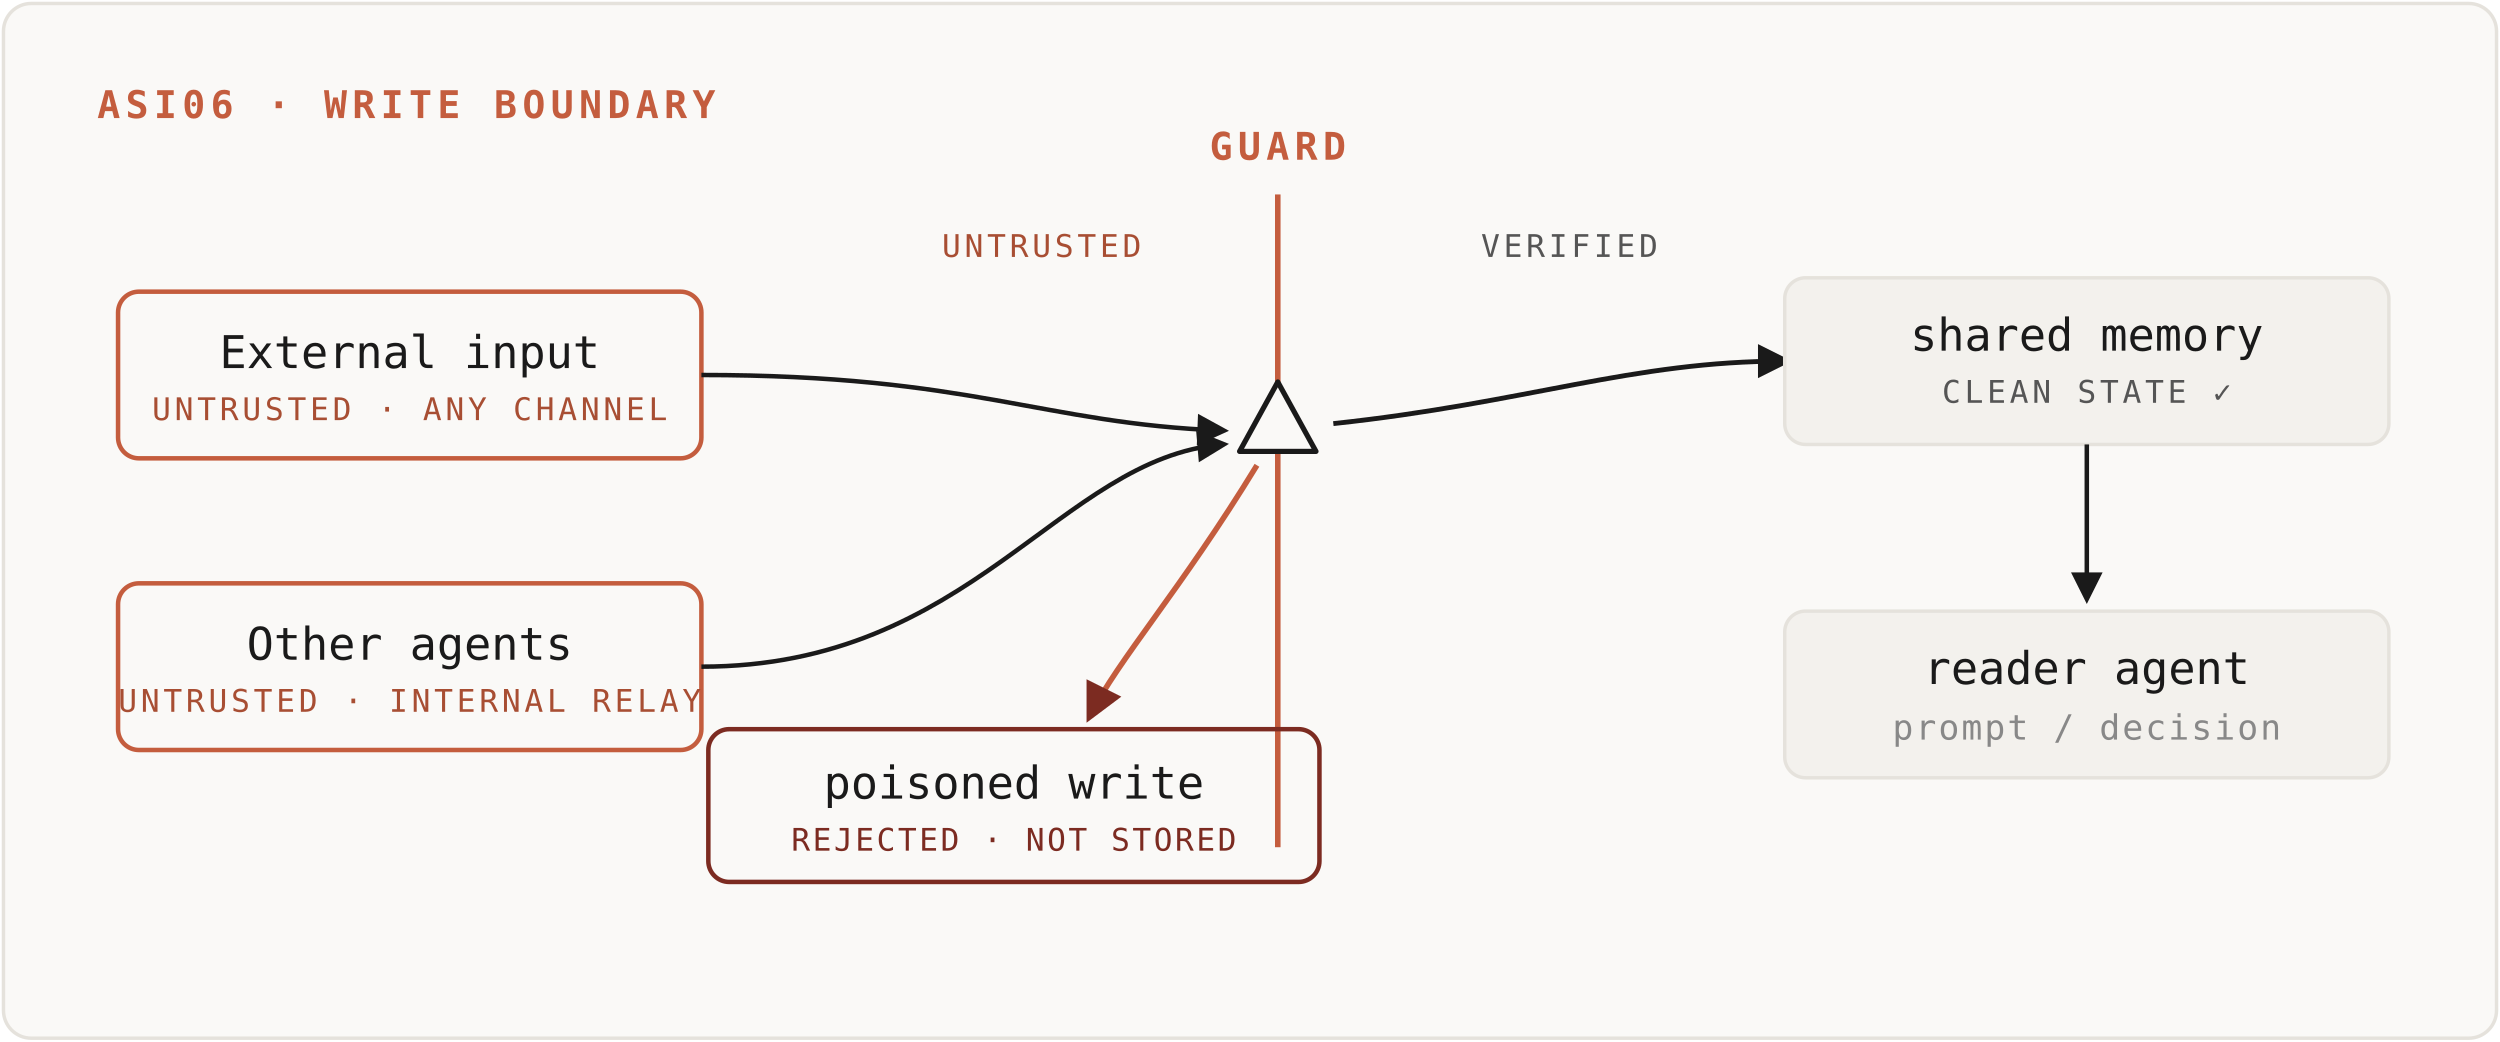
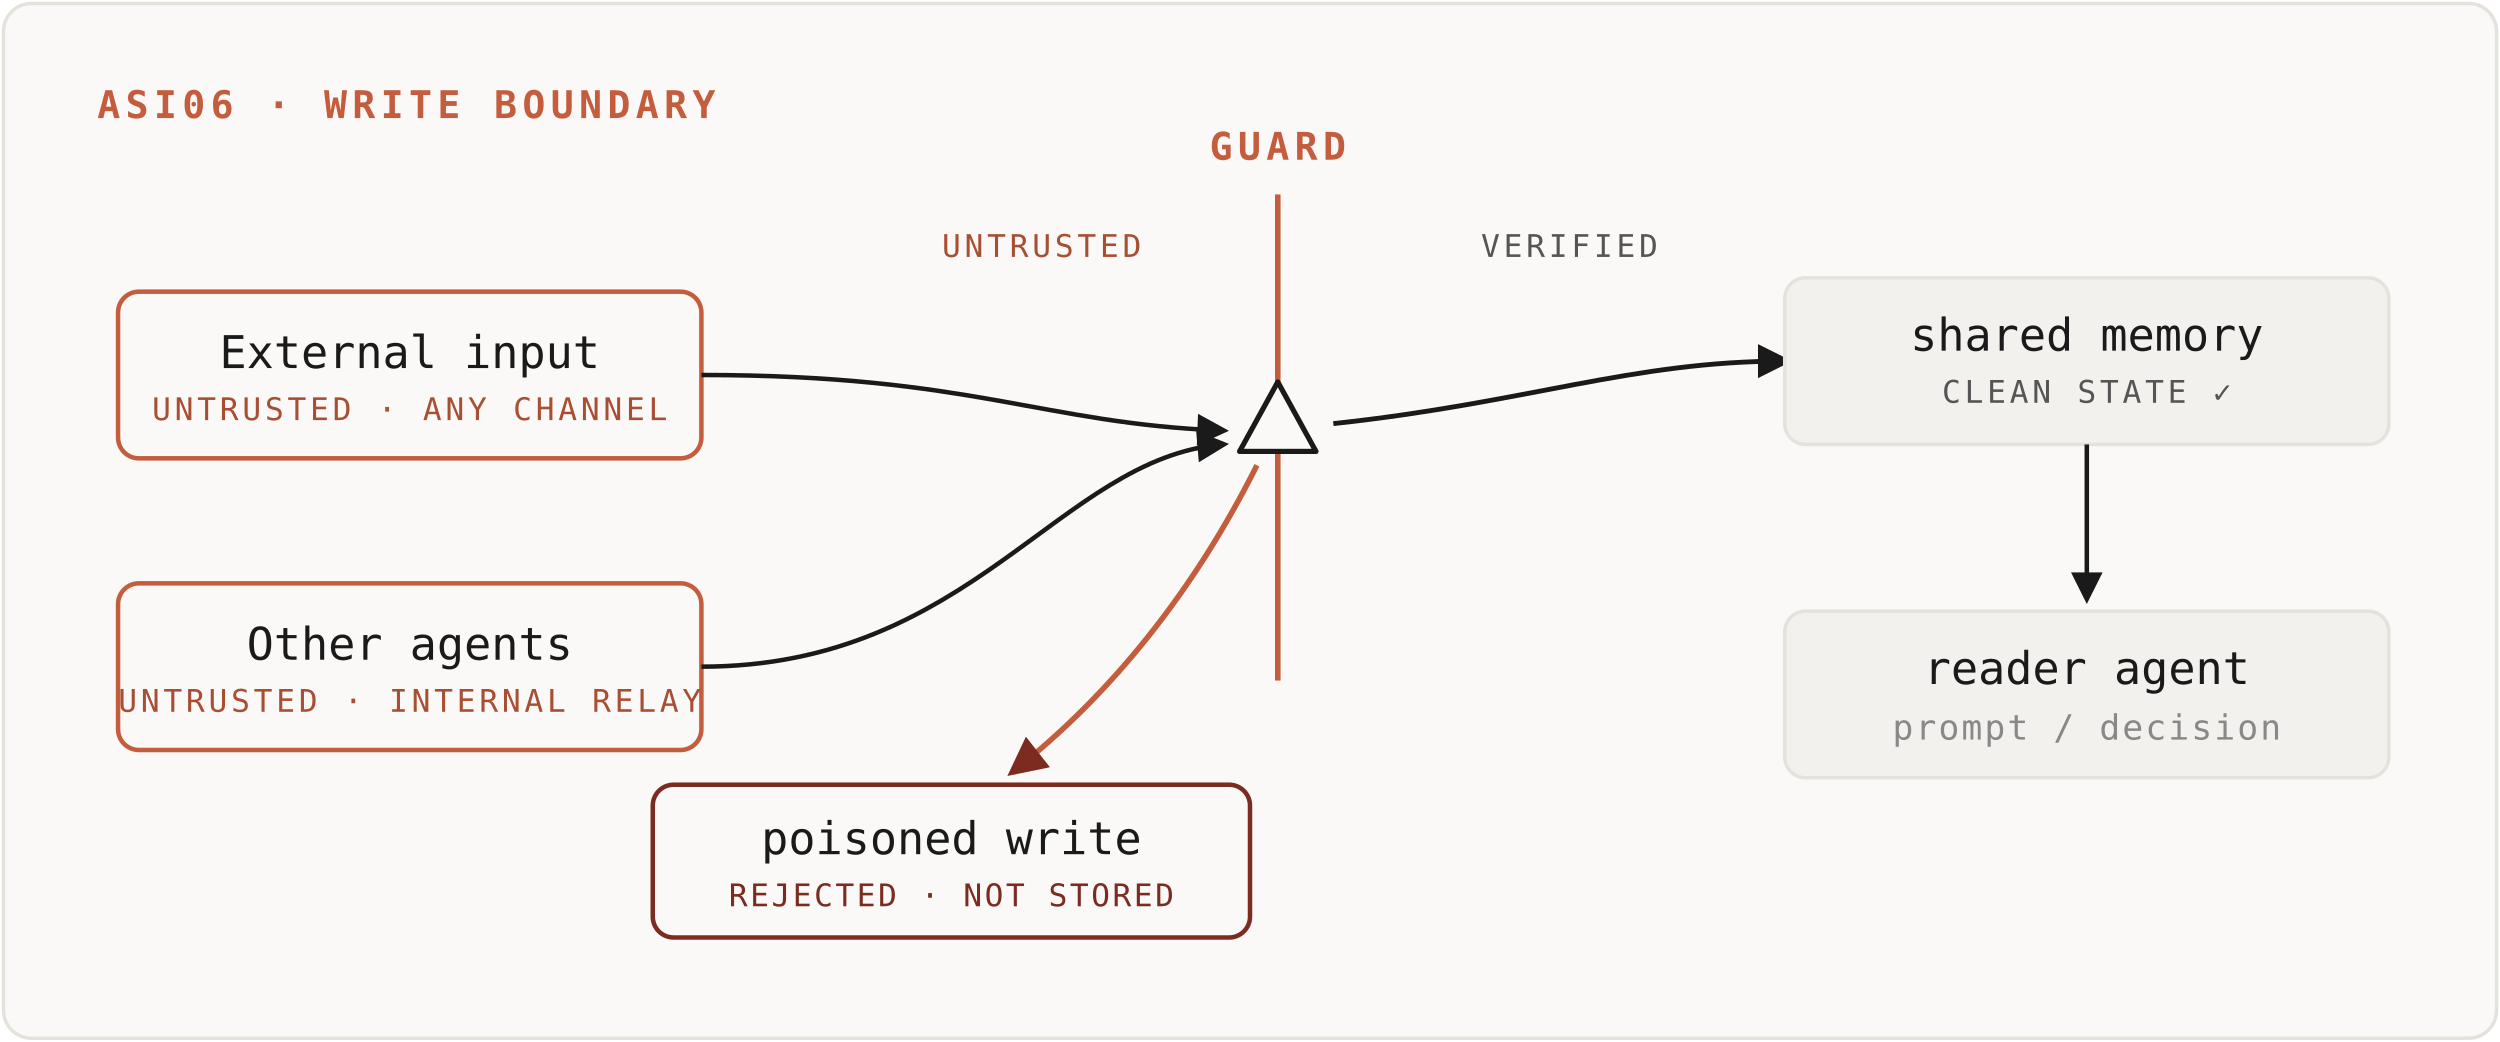
<svg xmlns="http://www.w3.org/2000/svg" viewBox="0 0 720 300" width="100%" role="img" aria-labelledby="wb-t wb-d">
  <style>
    text { font-family: ui-monospace, SFMono-Regular, Menlo, Consolas, "JetBrains Mono", monospace; }
    .kick { fill:#c45d3e; letter-spacing:.14em; font-size:11px; font-weight:600; }
    .lbl  { fill:#1a1a1a; font-size:13px; }
    .sub  { fill:#888888; font-size:10px; letter-spacing:.06em; }
    .unt  { fill:#a84e33; font-size:9px; letter-spacing:.12em; }
    .ver  { fill:#555555; font-size:9px; letter-spacing:.12em; }
    .bad  { fill:#7c2b21; font-size:9px; letter-spacing:.08em; }
-     .flow { stroke-dasharray:640; stroke-dashoffset:0; }
-     .p1 { animation: draw 9s ease-out infinite; }
-     .p2 { animation: draw 9s ease-out .35s infinite; }
-     .p3 { animation: draw 9s ease-out 1.1s infinite; }
-     .stamp { opacity:1; animation: stamp 9s ease-out infinite; }
-     .s2 { animation-delay:.35s; } .s3 { animation-delay:.9s; } .s4 { animation-delay:1.3s; }
-     .scan { animation: scan 7s ease-in-out infinite; }
-     @keyframes draw  { 0%{stroke-dashoffset:640;} 26%{stroke-dashoffset:0;} 100%{stroke-dashoffset:0;} }
-     @keyframes stamp { 0%{opacity:0;} 10%{opacity:0;} 24%{opacity:1;} 100%{opacity:1;} }
-     @keyframes scan  { 0%{transform:translateY(0);opacity:0;} 15%{opacity:.5;} 50%{transform:translateY(150px);opacity:.5;} 85%{opacity:.5;} 100%{transform:translateY(0);opacity:0;} }
-     @media (prefers-reduced-motion: reduce) { * { animation:none !important; } }
  </style>
  <defs>
-     <marker id="ar" markerWidth="8" markerHeight="8" refX="5.5" refY="3.5" orient="auto">
-       <path d="M0 0 L7 3.5 L0 7 Z" fill="#c45d3e" />
-     </marker>
    <marker id="ai" markerWidth="8" markerHeight="8" refX="5.5" refY="3.5" orient="auto">
      <path d="M0 0 L7 3.5 L0 7 Z" fill="#1a1a1a" />
    </marker>
    <marker id="ax" markerWidth="8" markerHeight="8" refX="5.5" refY="3.5" orient="auto">
      <path d="M0 0 L7 3.5 L0 7 Z" fill="#7c2b21" />
    </marker>
  </defs>
  <rect x="1" y="1" width="718" height="298" rx="8" fill="#faf9f7" stroke="#e5e2dc" />
  <text x="28" y="34" class="kick">ASI06 · WRITE BOUNDARY</text>
-   <line x1="368" y1="56" x2="368" y2="244" stroke="#c45d3e" stroke-width="1.6" />
+   <line x1="368" y1="56" x2="368" y2="196" stroke="#c45d3e" stroke-width="1.6" />
  <text x="368" y="46" text-anchor="middle" class="kick">GUARD</text>
  <text x="300" y="74" text-anchor="middle" class="unt">UNTRUSTED</text>
  <text x="452" y="74" text-anchor="middle" class="ver">VERIFIED</text>
  <path d="M368 110 L379 130 L357 130 Z" fill="#faf9f7" stroke="#1a1a1a" stroke-width="1.5" stroke-linejoin="round" />
-   <line class="scan" x1="356" y1="64" x2="380" y2="64" stroke="#c45d3e" stroke-width="1.4" opacity="0" />
-   <g class="stamp">
+   <g>
    <rect x="34" y="84" width="168" height="48" rx="6" fill="none" stroke="#c45d3e" stroke-width="1.3" />
    <text x="118" y="106" text-anchor="middle" class="lbl" fill="#c45d3e">External input</text>
    <text x="118" y="121" text-anchor="middle" class="unt">UNTRUSTED · ANY CHANNEL</text>
  </g>
-   <g class="stamp s2">
+   <g>
    <rect x="34" y="168" width="168" height="48" rx="6" fill="none" stroke="#c45d3e" stroke-width="1.3" />
    <text x="118" y="190" text-anchor="middle" class="lbl" fill="#c45d3e">Other agents</text>
    <text x="118" y="205" text-anchor="middle" class="unt">UNTRUSTED · INTERNAL RELAY</text>
  </g>
-   <path class="flow p1" d="M202 108 C 280 108, 300 122, 352 124" fill="none" stroke="#1a1a1a" stroke-width="1.3" marker-end="url(#ai)" />
-   <path class="flow p2" d="M202 192 C 280 192, 305 132, 352 128" fill="none" stroke="#1a1a1a" stroke-width="1.3" marker-end="url(#ai)" />
-   <path class="flow p3" d="M384 122 C 440 116, 470 104, 514 104" fill="none" stroke="#1a1a1a" stroke-width="1.4" marker-end="url(#ai)" />
-   <path class="flow p3" d="M362 134 C 340 170, 322 190, 314 206" fill="none" stroke="#c45d3e" stroke-width="1.6" marker-end="url(#ax)" />
-   <g class="stamp s4">
-     <rect x="204" y="210" width="176" height="44" rx="6" fill="none" stroke="#7c2b21" stroke-width="1.3" />
-     <text x="292" y="230" text-anchor="middle" class="lbl" fill="#7c2b21">poisoned write</text>
-     <text x="292" y="245" text-anchor="middle" class="bad">REJECTED · NOT STORED</text>
+   <path d="M202 108 C 280 108, 300 122, 352 124" fill="none" stroke="#1a1a1a" stroke-width="1.3" marker-end="url(#ai)" />
+   <path d="M202 192 C 280 192, 305 132, 352 128" fill="none" stroke="#1a1a1a" stroke-width="1.3" marker-end="url(#ai)" />
+   <path d="M384 122 C 440 116, 470 104, 514 104" fill="none" stroke="#1a1a1a" stroke-width="1.4" marker-end="url(#ai)" />
+   <path d="M362 134 C 344 170, 320 200, 292 222" fill="none" stroke="#c45d3e" stroke-width="1.6" marker-end="url(#ax)" />
+   <g>
+     <rect x="188" y="226" width="172" height="44" rx="6" fill="none" stroke="#7c2b21" stroke-width="1.3" />
+     <text x="274" y="246" text-anchor="middle" class="lbl" fill="#7c2b21">poisoned write</text>
+     <text x="274" y="261" text-anchor="middle" class="bad">REJECTED · NOT STORED</text>
  </g>
-   <g class="stamp s3">
+   <g>
    <rect x="514" y="80" width="174" height="48" rx="6" fill="#f3f1ed" stroke="#e5e2dc" />
    <text x="601" y="101" text-anchor="middle" class="lbl">shared memory</text>
    <text x="601" y="116" text-anchor="middle" class="ver">CLEAN STATE ✓</text>
  </g>
-   <g class="stamp s4">
+   <g>
    <rect x="514" y="176" width="174" height="48" rx="6" fill="#f3f1ed" stroke="#e5e2dc" />
    <text x="601" y="197" text-anchor="middle" class="lbl">reader agent</text>
    <text x="601" y="213" text-anchor="middle" class="sub">prompt / decision</text>
  </g>
-   <path class="flow p3" d="M601 128 L601 172" fill="none" stroke="#1a1a1a" stroke-width="1.3" marker-end="url(#ai)" />
+   <path d="M601 128 L601 172" fill="none" stroke="#1a1a1a" stroke-width="1.3" marker-end="url(#ai)" />
</svg>
